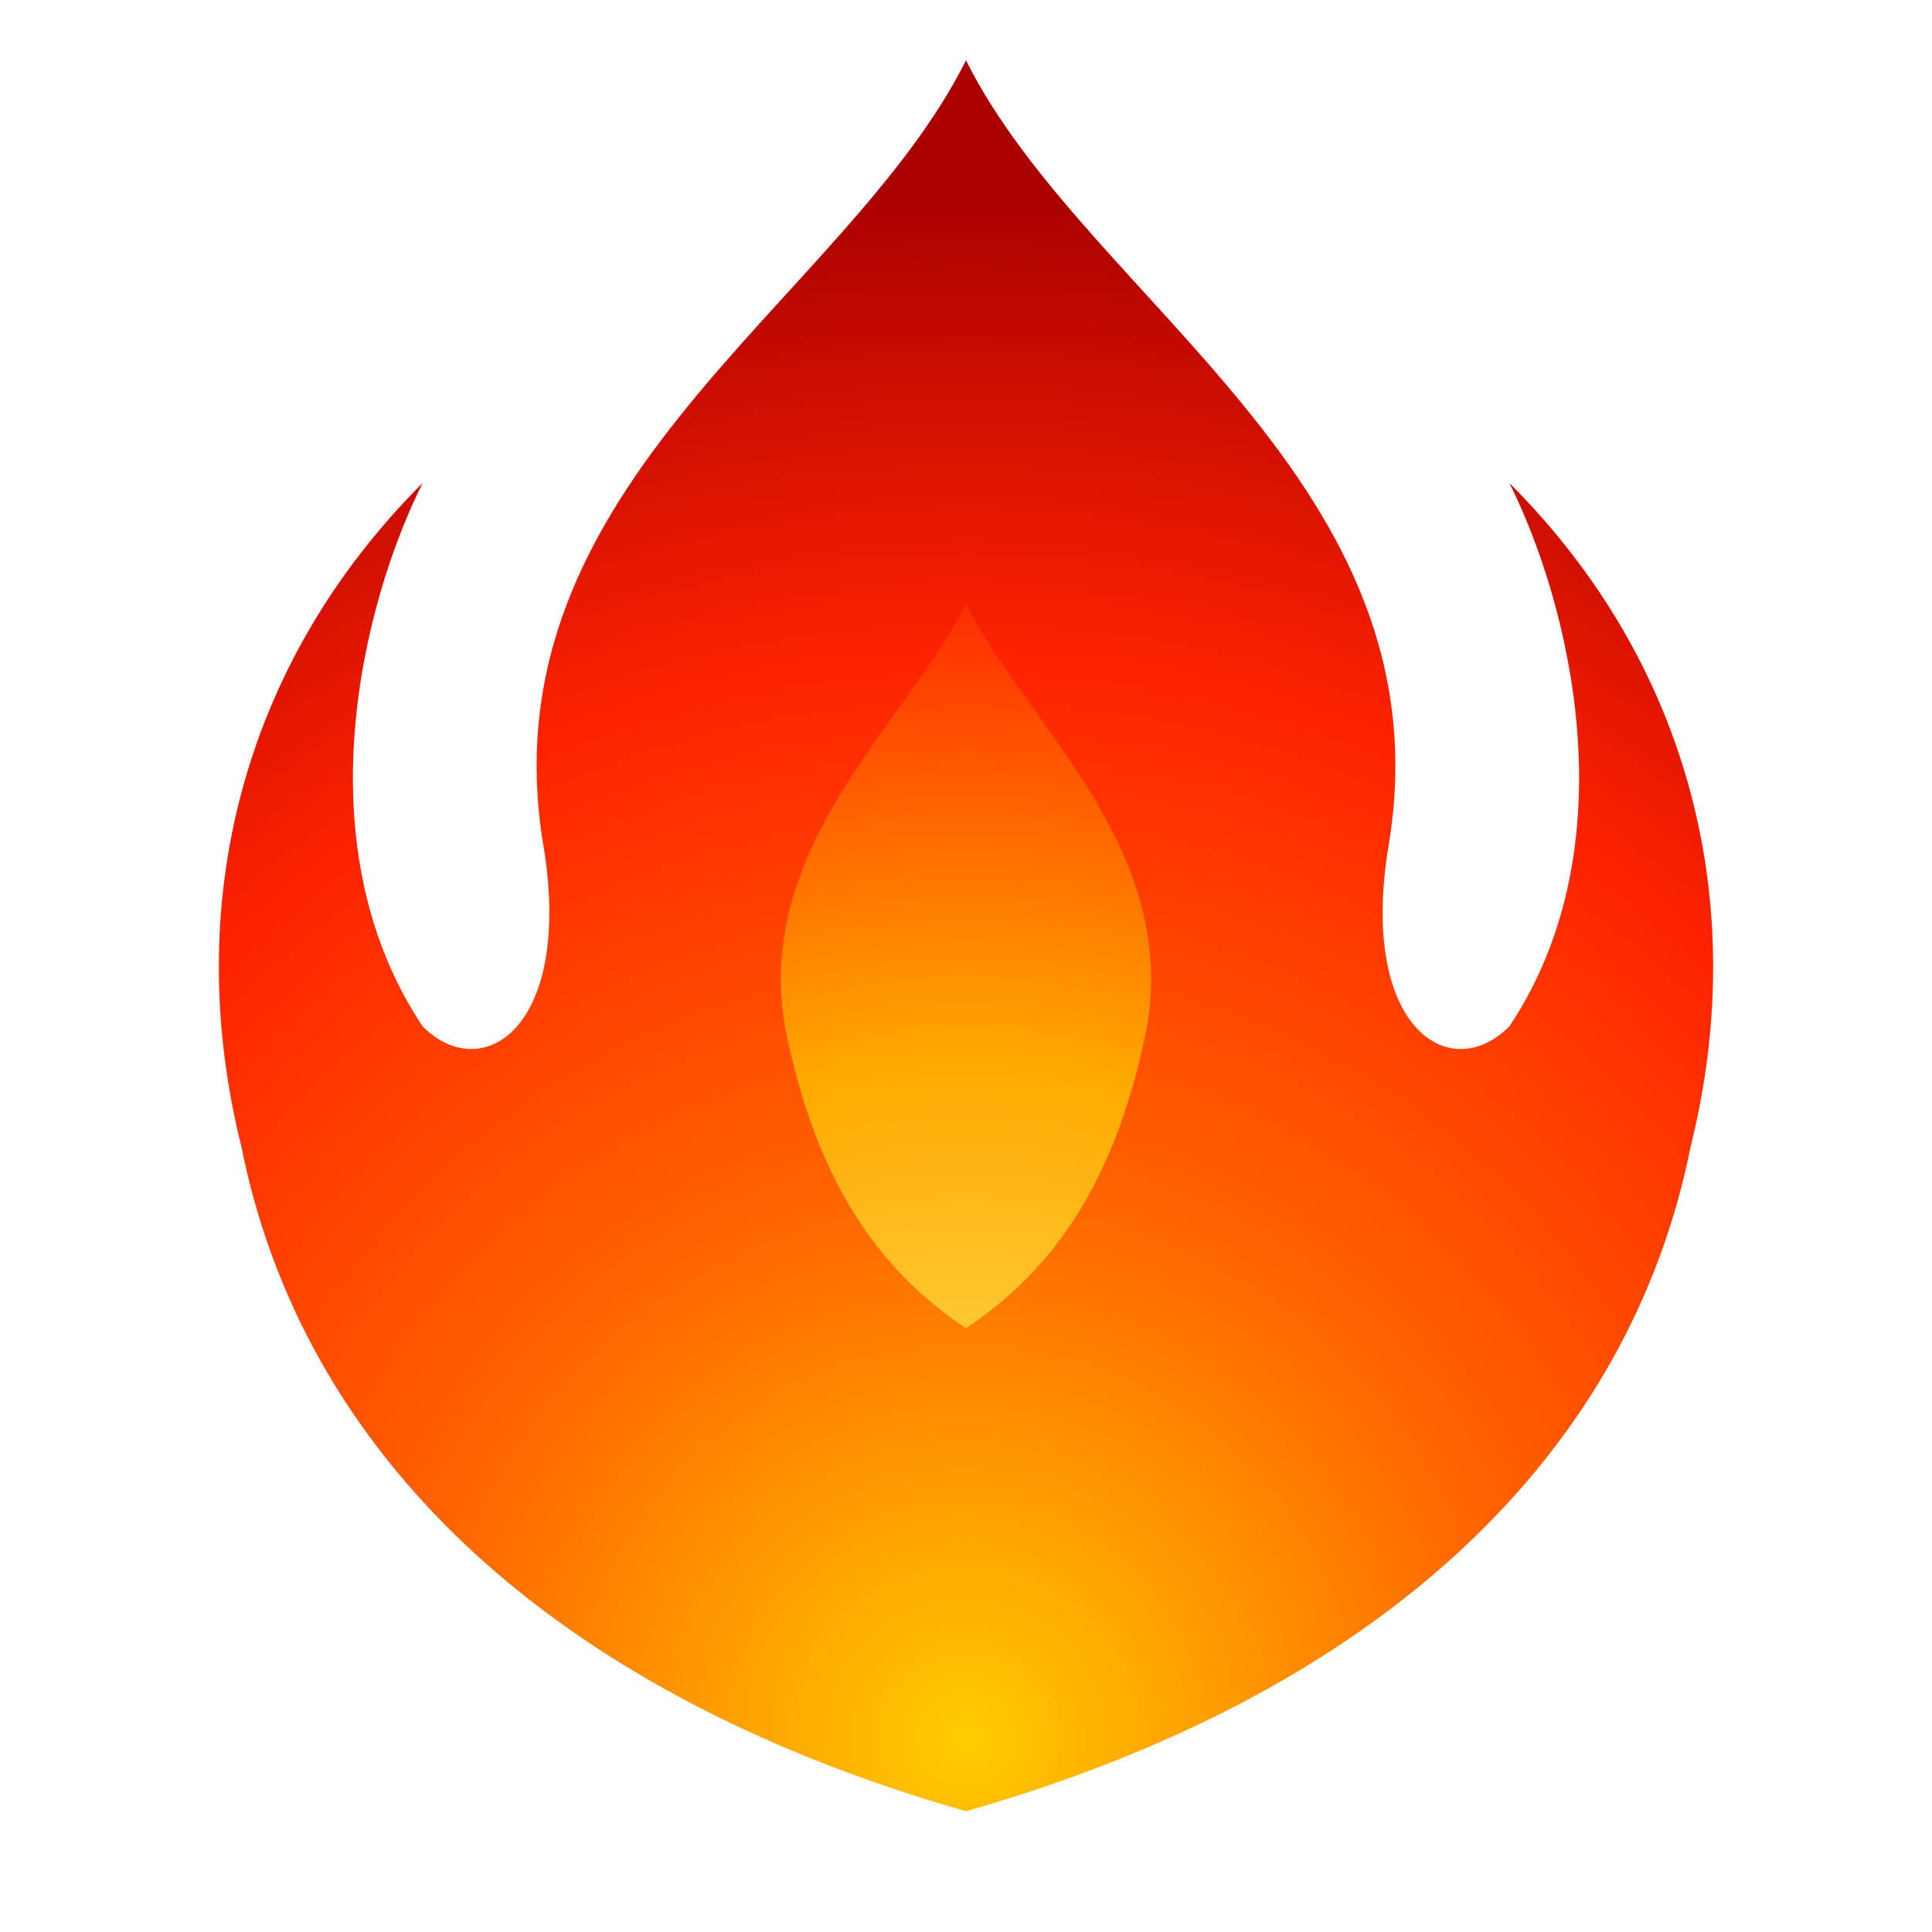
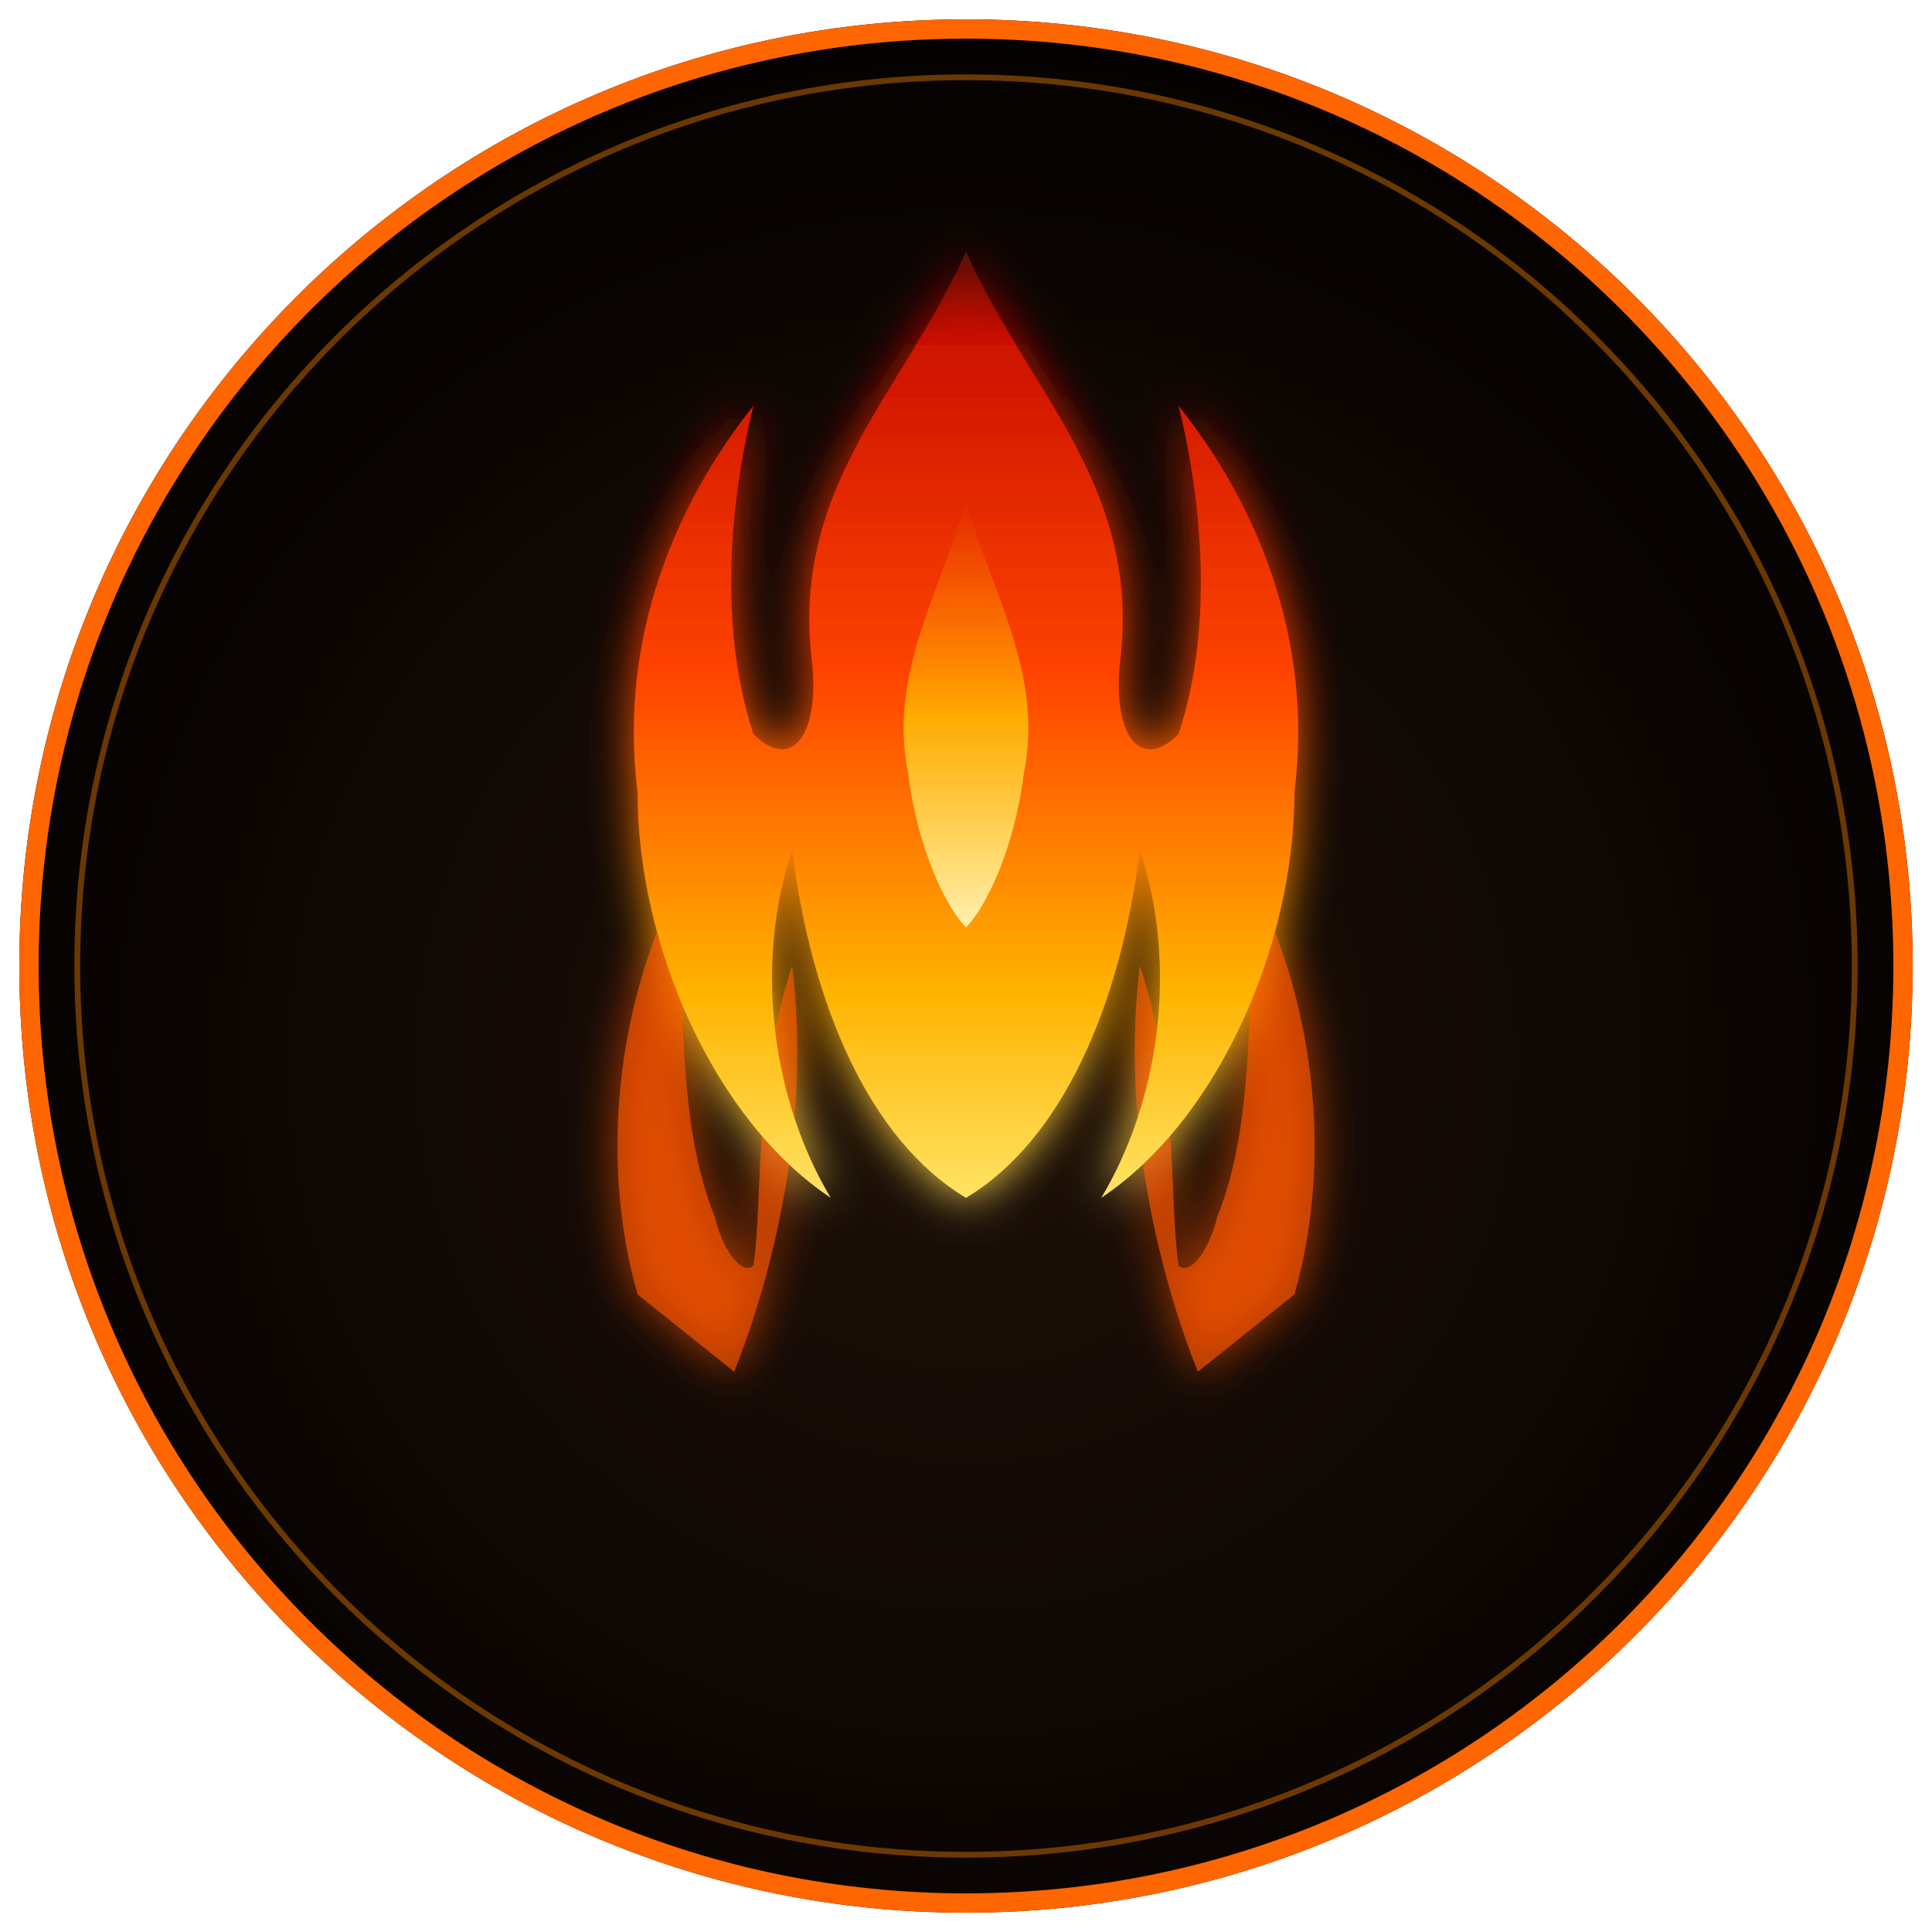
- <svg xmlns="http://www.w3.org/2000/svg" viewBox="0 0 32 32">
+ <svg xmlns="http://www.w3.org/2000/svg" viewBox="0 0 100 100">
  <defs>
-     <radialGradient id="g1" cx="50%" cy="90%" r="80%" gradientUnits="userSpaceOnUse">
-       <stop offset="0%" stop-color="#ffcc00" />
-       <stop offset="35%" stop-color="#ff6600" />
-       <stop offset="70%" stop-color="#ff2200" />
-       <stop offset="100%" stop-color="#aa0000" />
+     <radialGradient id="bg" cx="50%" cy="55%" r="55%">
+       <stop offset="0%" stop-color="#1e1008" />
+       <stop offset="100%" stop-color="#050201" />
    </radialGradient>
-     <radialGradient id="g2" cx="50%" cy="85%" r="60%" gradientUnits="userSpaceOnUse">
-       <stop offset="0%" stop-color="#fff176" />
-       <stop offset="50%" stop-color="#ffb300" />
-       <stop offset="100%" stop-color="#ff6600" stop-opacity="0" />
-     </radialGradient>
+     <linearGradient id="fire" x1="0.5" y1="1" x2="0.5" y2="0">
+       <stop offset="0%" stop-color="#ffe566" />
+       <stop offset="22%" stop-color="#ffb300" />
+       <stop offset="55%" stop-color="#ff4400" />
+       <stop offset="90%" stop-color="#cc1100" />
+       <stop offset="100%" stop-color="#880800" stop-opacity="0.5" />
+     </linearGradient>
+     <linearGradient id="core" x1="0.5" y1="1" x2="0.5" y2="0">
+       <stop offset="0%" stop-color="#fff9c4" />
+       <stop offset="50%" stop-color="#ffcc00" stop-opacity="0.8" />
+       <stop offset="100%" stop-color="#ff9900" stop-opacity="0" />
+     </linearGradient>
+     <filter id="gf" x="-20%" y="-20%" width="140%" height="140%">
+       <feGaussianBlur stdDeviation="1.2" result="b" />
+       <feMerge>
+         <feMergeNode in="b" />
+         <feMergeNode in="SourceGraphic" />
+       </feMerge>
+     </filter>
  </defs>
-   <path d="M16 1        C14 5  8 8  9 14        C9.5 17  8 18  7 17        C5 14  6 10  7 8        C4 11  3 15  4 19        C5 24  9 28  16 30        C23 28  27 24  28 19        C29 15  28 11  25 8        C26 10  27 14  25 17        C24 18  22.5 17  23 14        C24 8  18 5  16 1 Z" fill="url(#g1)" />
-   <path d="M16 10        C15 12  12.5 14  13 17        C13.5 19.5  14.5 21  16 22        C17.5 21  18.5 19.5  19 17        C19.5 14  17 12  16 10 Z" fill="url(#g2)" opacity="0.9" />
+   <circle cx="50" cy="50" r="49" fill="url(#bg)" />
+   <circle cx="50" cy="50" r="48.5" fill="none" stroke="#ff6600" stroke-width="1" />
+   <circle cx="50" cy="50" r="46" fill="none" stroke="#ff8800" stroke-width="0.3" opacity="0.4" />
+   <g filter="url(#gf)">
+     <path d="M33 67 C31 60 32 52 35 46 C35.5 52 35 58 37 63 C37.5 65 38.5 66 39 65.5 C39.5 62 39 56 41 50 C42 58 40 66 38 71 Z" fill="#ff5500" opacity="0.65" />
+     <path d="M67 67 C69 60 68 52 65 46 C64.5 52 65 58 63 63 C62.5 65 61.5 66 61 65.5 C60.5 62 61 56 59 50 C58 58 60 66 62 71 Z" fill="#ff5500" opacity="0.65" />
+     <path d="M50 13              C47 20 41 25 42 34              C42.5 38 41 40 39 38              C37 32 38 25 39 21              C35 26 32 33 33 41              C33 49 37 58 43 62              C40 57 39 50 41 44              C42 52 45 59 50 62              C55 59 58 52 59 44              C61 50 60 57 57 62              C63 58 67 49 67 41              C68 33 65 26 61 21              C62 25 63 32 61 38              C59 40 57.5 38 58 34              C59 25 53 20 50 13 Z" fill="url(#fire)" />
+     <path d="M50 26 C48.5 31 46 35 47 40 C47.5 44 49 47 50 48 C51 47 52.5 44 53 40 C54 35 51.5 31 50 26 Z" fill="url(#core)" opacity="0.9" />
+   </g>
</svg>
